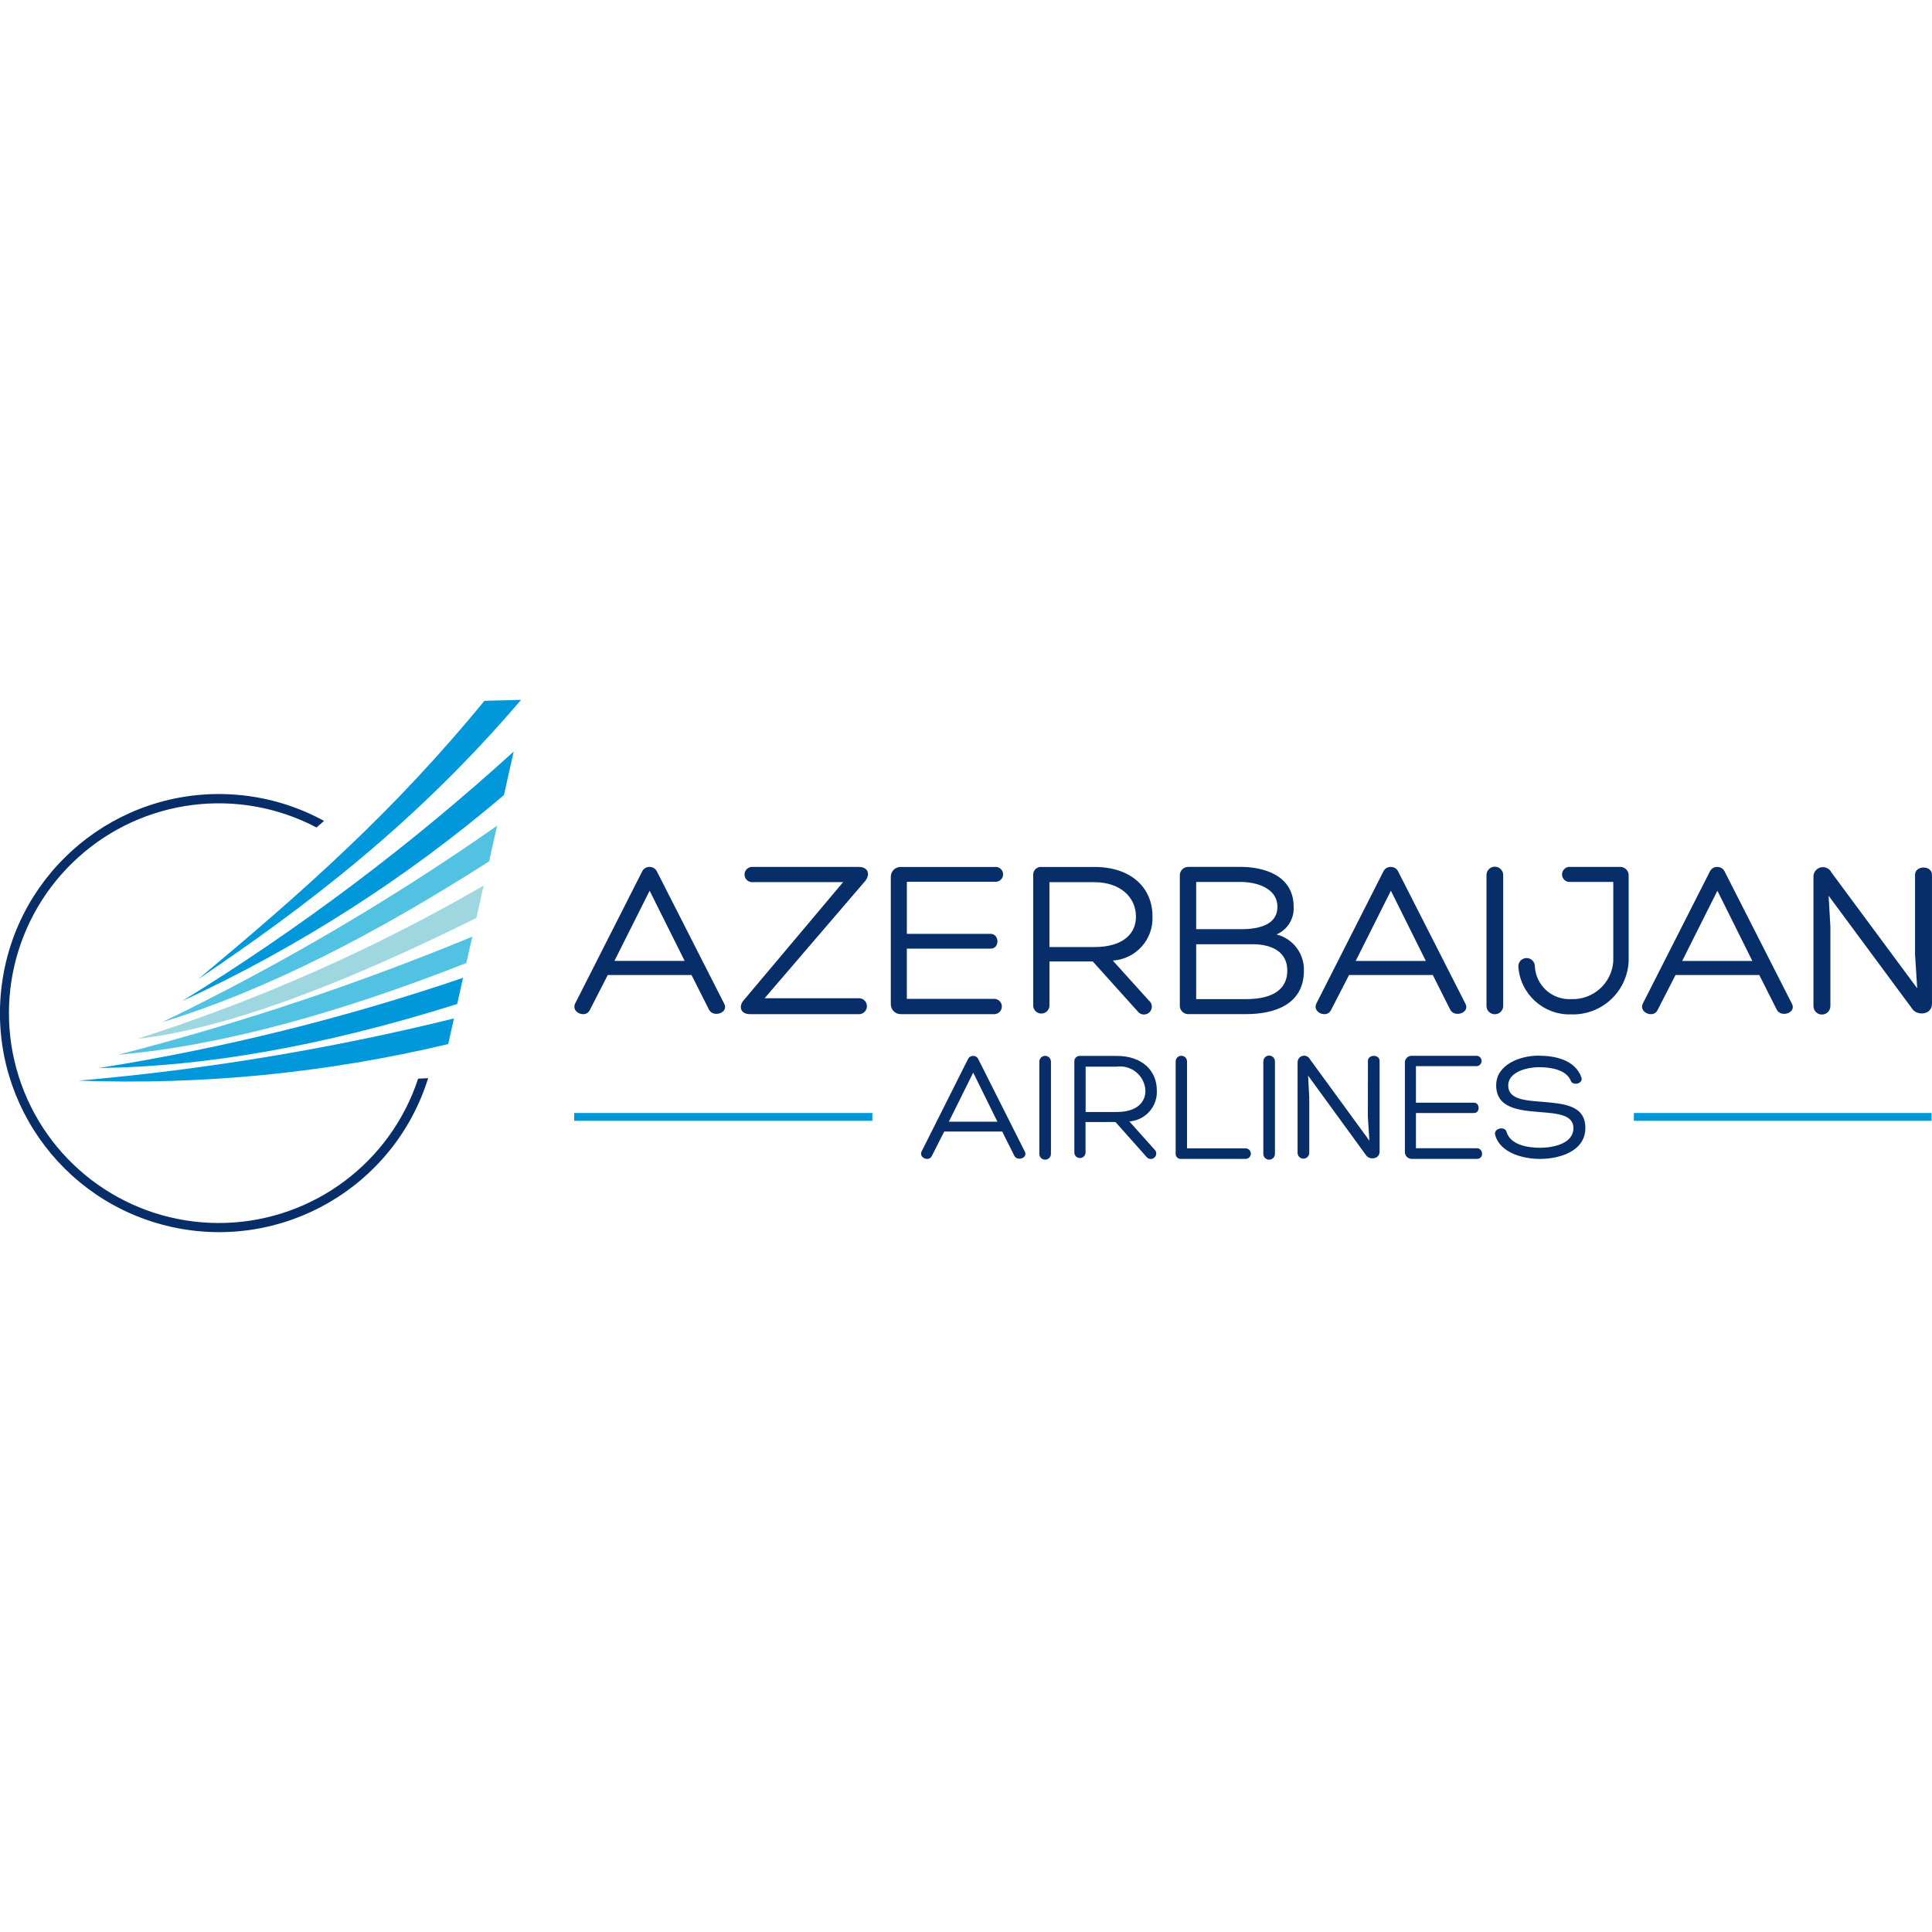
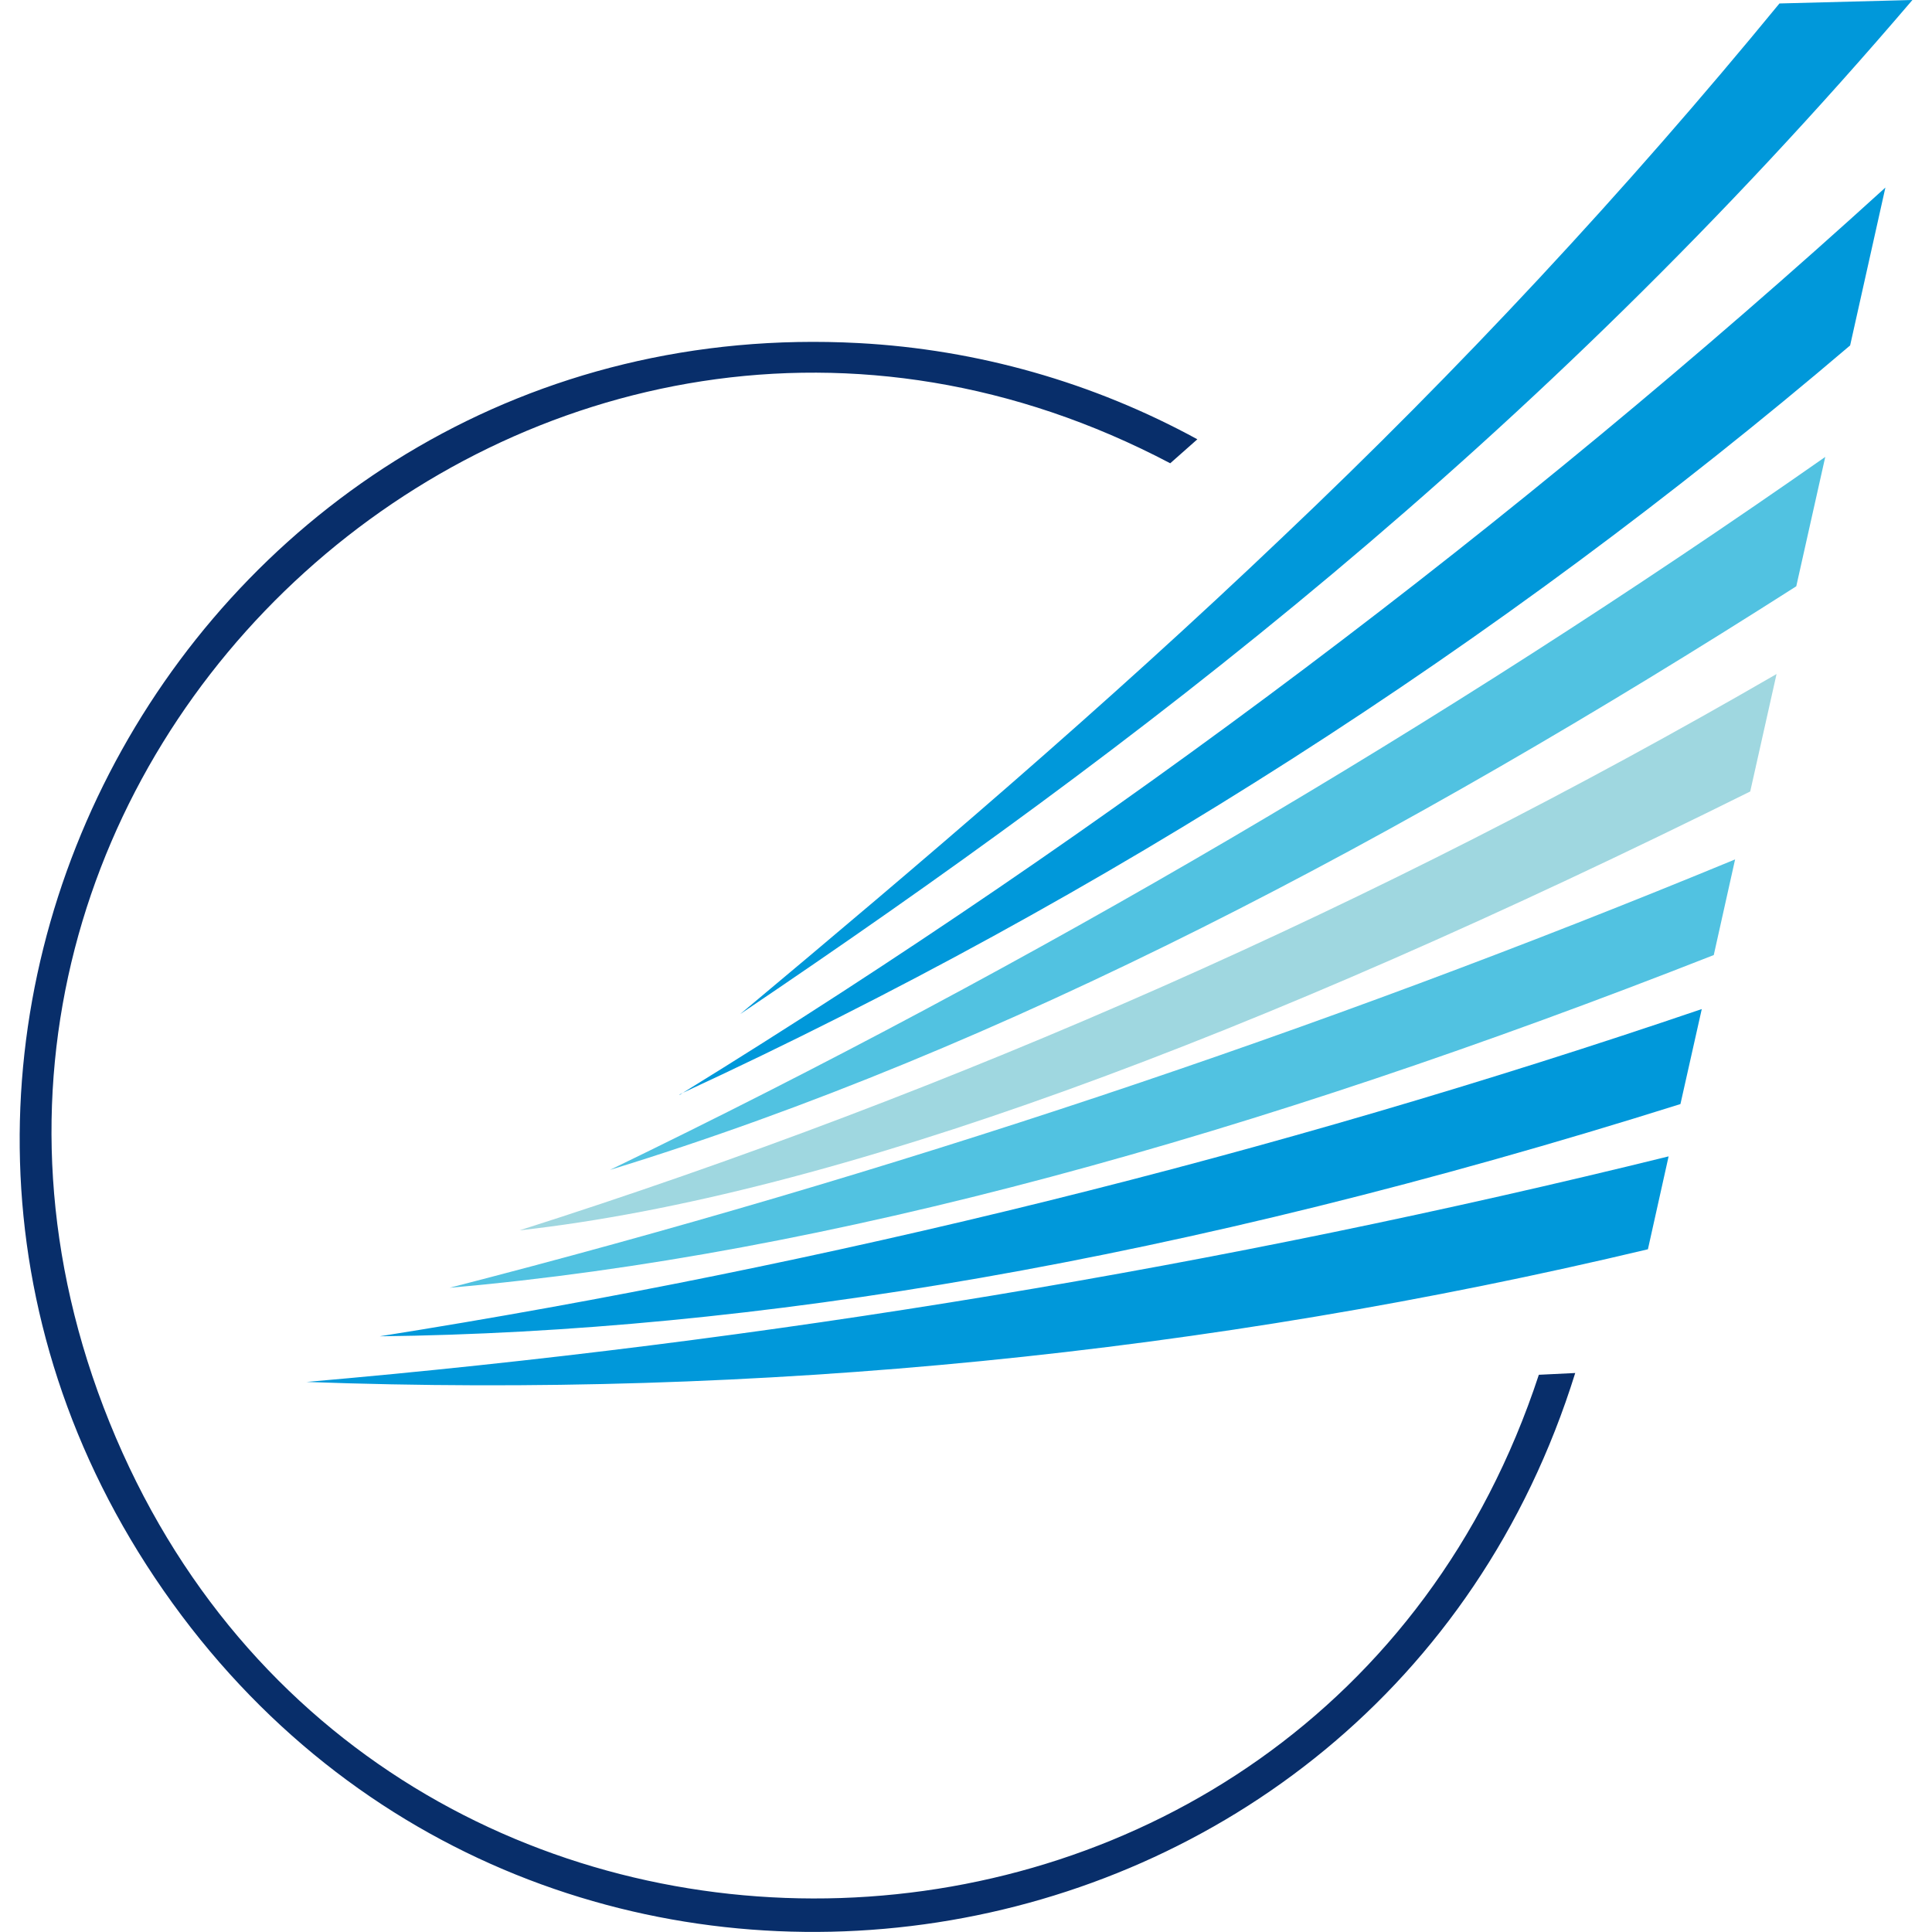
- <svg xmlns="http://www.w3.org/2000/svg" role="img" viewBox="0 0 64 64">
-   <path fill="#082e6a" d="M7.644 26.314a7.256 7.256 0 1 0 6.539 9.402l-.332.016a6.951 6.951 0 1 1-3.365-8.32l.248-.219a7.256 7.256 0 0 0-3.09-.879zm13.877 2.404a.262.262 0 0 0-.244.141L19.049 33.25c-.133.294.354.488.486.215l.598-1.166h2.775l.576 1.143c.141.288.688.104.496-.213l-2.223-4.369a.259.259 0 0 0-.236-.141zm3.418 0a.253.253 0 1 0 0 .504h2.99l-3.307 3.93c-.163.207-.074.443.213.443h3.646a.265.265 0 0 0 0-.527h-3.152l3.338-3.891c.17-.222.087-.459-.215-.459h-3.514zm4.91 0a.326.326 0 0 0-.34.33v4.209a.328.328 0 0 0 .34.338h3.107a.254.254 0 0 0 0-.506h-2.916v-1.664h2.775c.31 0 .295-.49 0-.49H30.041V29.209h2.916a.246.246 0 1 0 .008-.49h-3.115zm4.65 0a.255.255 0 0 0-.273.264v4.342a.27.27 0 0 0 .539-.006v-1.469h1.434l1.49 1.656a.26.26 0 1 0 .369-.361l-1.195-1.324a1.404 1.404 0 0 0 1.314-1.476c0-.886-.651-1.625-1.928-1.625H34.5zm4.857 0a.276.276 0 0 0-.273.275v4.326a.276.276 0 0 0 .273.275h1.92c.93 0 1.919-.307 1.918-1.449a1.2 1.2 0 0 0-.908-1.19.938.938 0 0 0 .568-.912c0-1.089-1.062-1.326-1.748-1.326h-1.75zm6.719 0a.261.261 0 0 0-.244.141L43.603 33.25c-.133.294.353.488.486.215l.6-1.166h2.775l.574 1.143c.141.288.687.104.496-.213l-2.223-4.369a.259.259 0 0 0-.236-.141zm5.951 0a.25.25 0 1 0 0 .496h1.416v2.635a1.346 1.346 0 0 1-1.395 1.248 1.145 1.145 0 0 1-1.203-1.084.272.272 0 0 0-.08-.197.275.275 0 0 0-.393.006.272.272 0 0 0-.074.199 1.701 1.701 0 0 0 1.75 1.582 1.847 1.847 0 0 0 1.904-1.754v-2.883a.281.281 0 0 0-.266-.248h-1.66zm4.865 0a.261.261 0 0 0-.244.141L54.418 33.25c-.133.294.356.488.488.215l.598-1.166h2.775l.576 1.143c.14.288.686.104.494-.213l-2.223-4.369a.258.258 0 0 0-.234-.141zm6.828.019c-.14.002-.281.084-.281.24v2.637l.072 1.125-2.84-3.836a.316.316 0 0 0-.15-.148.314.314 0 0 0-.447.305v4.268a.28.28 0 0 0 .561 0v-2.629l-.059-1.027 2.76 3.732c.155.261.664.222.664-.15v-4.275c0-.164-.139-.242-.279-.24zm-14.338.01a.277.277 0 0 0-.139.24v4.356a.276.276 0 0 0 .088.183.279.279 0 0 0 .465-.183v-4.356a.277.277 0 0 0-.414-.24zm-9.758.469h1.482c.458 0 1.211.169 1.211.828 0 .56-.555.736-1.19.736H39.625v-1.565zm-4.859.008h1.492c.856 0 1.366.498 1.373 1.119.015.567-.406 1.029-1.373 1.029h-1.492v-2.148zm-13.244.283 1.16 2.324h-2.326l1.166-2.324zm24.555 0 1.158 2.326h-2.324l1.166-2.326zm10.816 0 1.158 2.326h-2.324l1.166-2.326zM39.625 31.279h1.873c.642 0 1.145.261 1.145.867 0 .774-.716.951-1.365.951H39.625v-1.818zm11.338 3.691c-.624 0-1.4.303-1.4.981 0 .765.756.832 1.461.889.562.046 1.098.083 1.098.529 0 .519-.673.652-1.107.652-.409 0-.975-.093-1.107-.519-.041-.211-.44-.132-.379.094.168.616.966.795 1.486.795.628 0 1.502-.242 1.502-1.027 0-.771-.751-.805-1.451-.867-.593-.046-1.104-.092-1.104-.539 0-.467.666-.606 1.008-.606.368 0 .913.066 1.067.457.077.174.424.082.348-.123-.215-.586-.884-.715-1.42-.715zm-7.719.004a.218.218 0 0 0-.26.228v3a.194.194 0 0 0 .387 0v-1.848l-.039-.723 1.91 2.623c.107.183.459.156.459-.105v-3.004c0-.23-.387-.22-.387 0l-.002 1.852.051.791-1.967-2.695a.218.218 0 0 0-.152-.119zm3.529 0a.227.227 0 0 0-.09.014.224.224 0 0 0-.144.217v2.949a.228.228 0 0 0 .234.236h2.15c.246 0 .215-.353 0-.353h-2.018v-1.166h1.92c.215 0 .204-.344 0-.344h-1.92v-1.209h2.018a.173.173 0 0 0 .004-.344h-2.154zm-14.533.004a.181.181 0 0 0-.17.098l-1.543 3.072c-.092.207.246.342.338.15l.414-.814h1.92l.4.799c.097.201.475.072.342-.15l-1.539-3.057a.179.179 0 0 0-.162-.098zm3.537 0a.177.177 0 0 0-.188.186v3.037a.187.187 0 0 0 .371-.006V37.17l.992-.002 1.031 1.16a.181.181 0 1 0 .256-.254l-.828-.926a.978.978 0 0 0 .91-1.033c0-.617-.451-1.137-1.334-1.137h-1.211zm6.166.016a.192.192 0 0 0-.092.174h-.002v3.055a.192.192 0 0 0 .385 0V35.168a.192.192 0 0 0-.291-.174zm-2.904.004a.189.189 0 0 0-.094.164v3.033a.171.171 0 0 0 .193.195h2.096a.176.176 0 1 0 0-.348h-1.912V35.162a.189.189 0 0 0-.283-.164zm-4.514.004a.192.192 0 0 0-.096.166v3.055a.192.192 0 0 0 .385 0V35.168a.192.192 0 0 0-.289-.166zm1.438.332h1.031a.84.84 0 0 1 .949.781c.01.397-.282.721-.951.721h-1.029v-1.502zm-3.725.197.803 1.627h-1.609l.807-1.627z" />
-   <path fill="#0098da" d="m17.26 23.184-1.211.031a53.086 53.086 0 0 1-4.531 4.865c-1.646 1.569-3.301 2.974-4.957 4.359 3.628-2.448 7.228-5.188 10.699-9.254v-.002zm-.244 1.713a74.092 74.092 0 0 1-10.98 8.264 46.586 46.586 0 0 0 10.658-6.824l.322-1.439zM6.035 33.16a46.586 46.586 0 0 1-.027.014v.004a74.092 74.092 0 0 0 .027-.018zm9.303-.768a72.856 72.856 0 0 1-12.068 2.988c3.393-.041 7.299-.681 11.875-2.121l.193-.867zm-.301 1.346a81.278 81.278 0 0 1-12.434 2.059 45.61 45.61 0 0 0 12.244-1.211l.189-.848zm3.984 3.131v.26h9.877v-.26h-9.877zm35.103 0v.26h9.861v-.26H54.125z" />
-   <path fill="#51c2e1" d="M16.467 27.354A80.501 80.501 0 0 1 5.373 33.861c3.597-1.103 7.209-3.016 10.828-5.326l.266-1.182zm-.822 3.674a88.347 88.347 0 0 1-11.734 3.912c3.45-.302 7.337-1.389 11.537-3.039l.197-.873z" />
-   <path fill="#9fd7e0" d="M4.547 34.414a58.032 58.032 0 0 0 11.474-5.078l-.24 1.072c-4.523 2.246-8.357 3.686-11.234 4.006Z" />
+ <svg xmlns="http://www.w3.org/2000/svg" role="img" viewBox="0 0 24 24">
+   <path fill="#082e6a" d="M10.669 4.262C2.462 3.822-2.66 13.014 2.033 19.76c4.693 6.747 15.093 5.143 17.535-2.704l-.452.022c-2.753 8.374-14.451 8.762-17.755.592C-1.943 9.5 6.737 1.648 14.537 5.755l.337-.298a9.875 9.875 0 0 0-4.205-1.195Z" />
+   <path fill="#0098da" d="m23.755 0-1.65.043a72.247 72.247 0 0 1-6.164 6.621c-2.24 2.135-4.492 4.049-6.747 5.934C14.132 9.267 19.031 5.536 23.755.002Zm-.334 2.33A100.835 100.835 0 0 1 8.483 13.575a63.4 63.4 0 0 0 14.5-9.284ZM8.483 13.575l-.04.021v.006zm12.657-1.04A99.153 99.153 0 0 1 4.716 16.6c4.617-.054 9.931-.925 16.159-2.885zm-.412 1.83a110.614 110.614 0 0 1-16.92 2.802 62.072 62.072 0 0 0 16.663-1.648Z" />
+   <path fill="#51c2e1" d="M22.674 5.676a109.557 109.557 0 0 1-15.097 8.857c4.895-1.502 9.811-4.107 14.737-7.25Zm-1.12 5a120.235 120.235 0 0 1-15.969 5.321c4.695-.41 9.987-1.887 15.704-4.133Z" />
+   <path fill="#9fd7e0" d="M6.453 15.284a78.978 78.978 0 0 0 15.616-6.911l-.327 1.459c-6.156 3.056-11.373 5.016-15.29 5.452Z" />
</svg>
